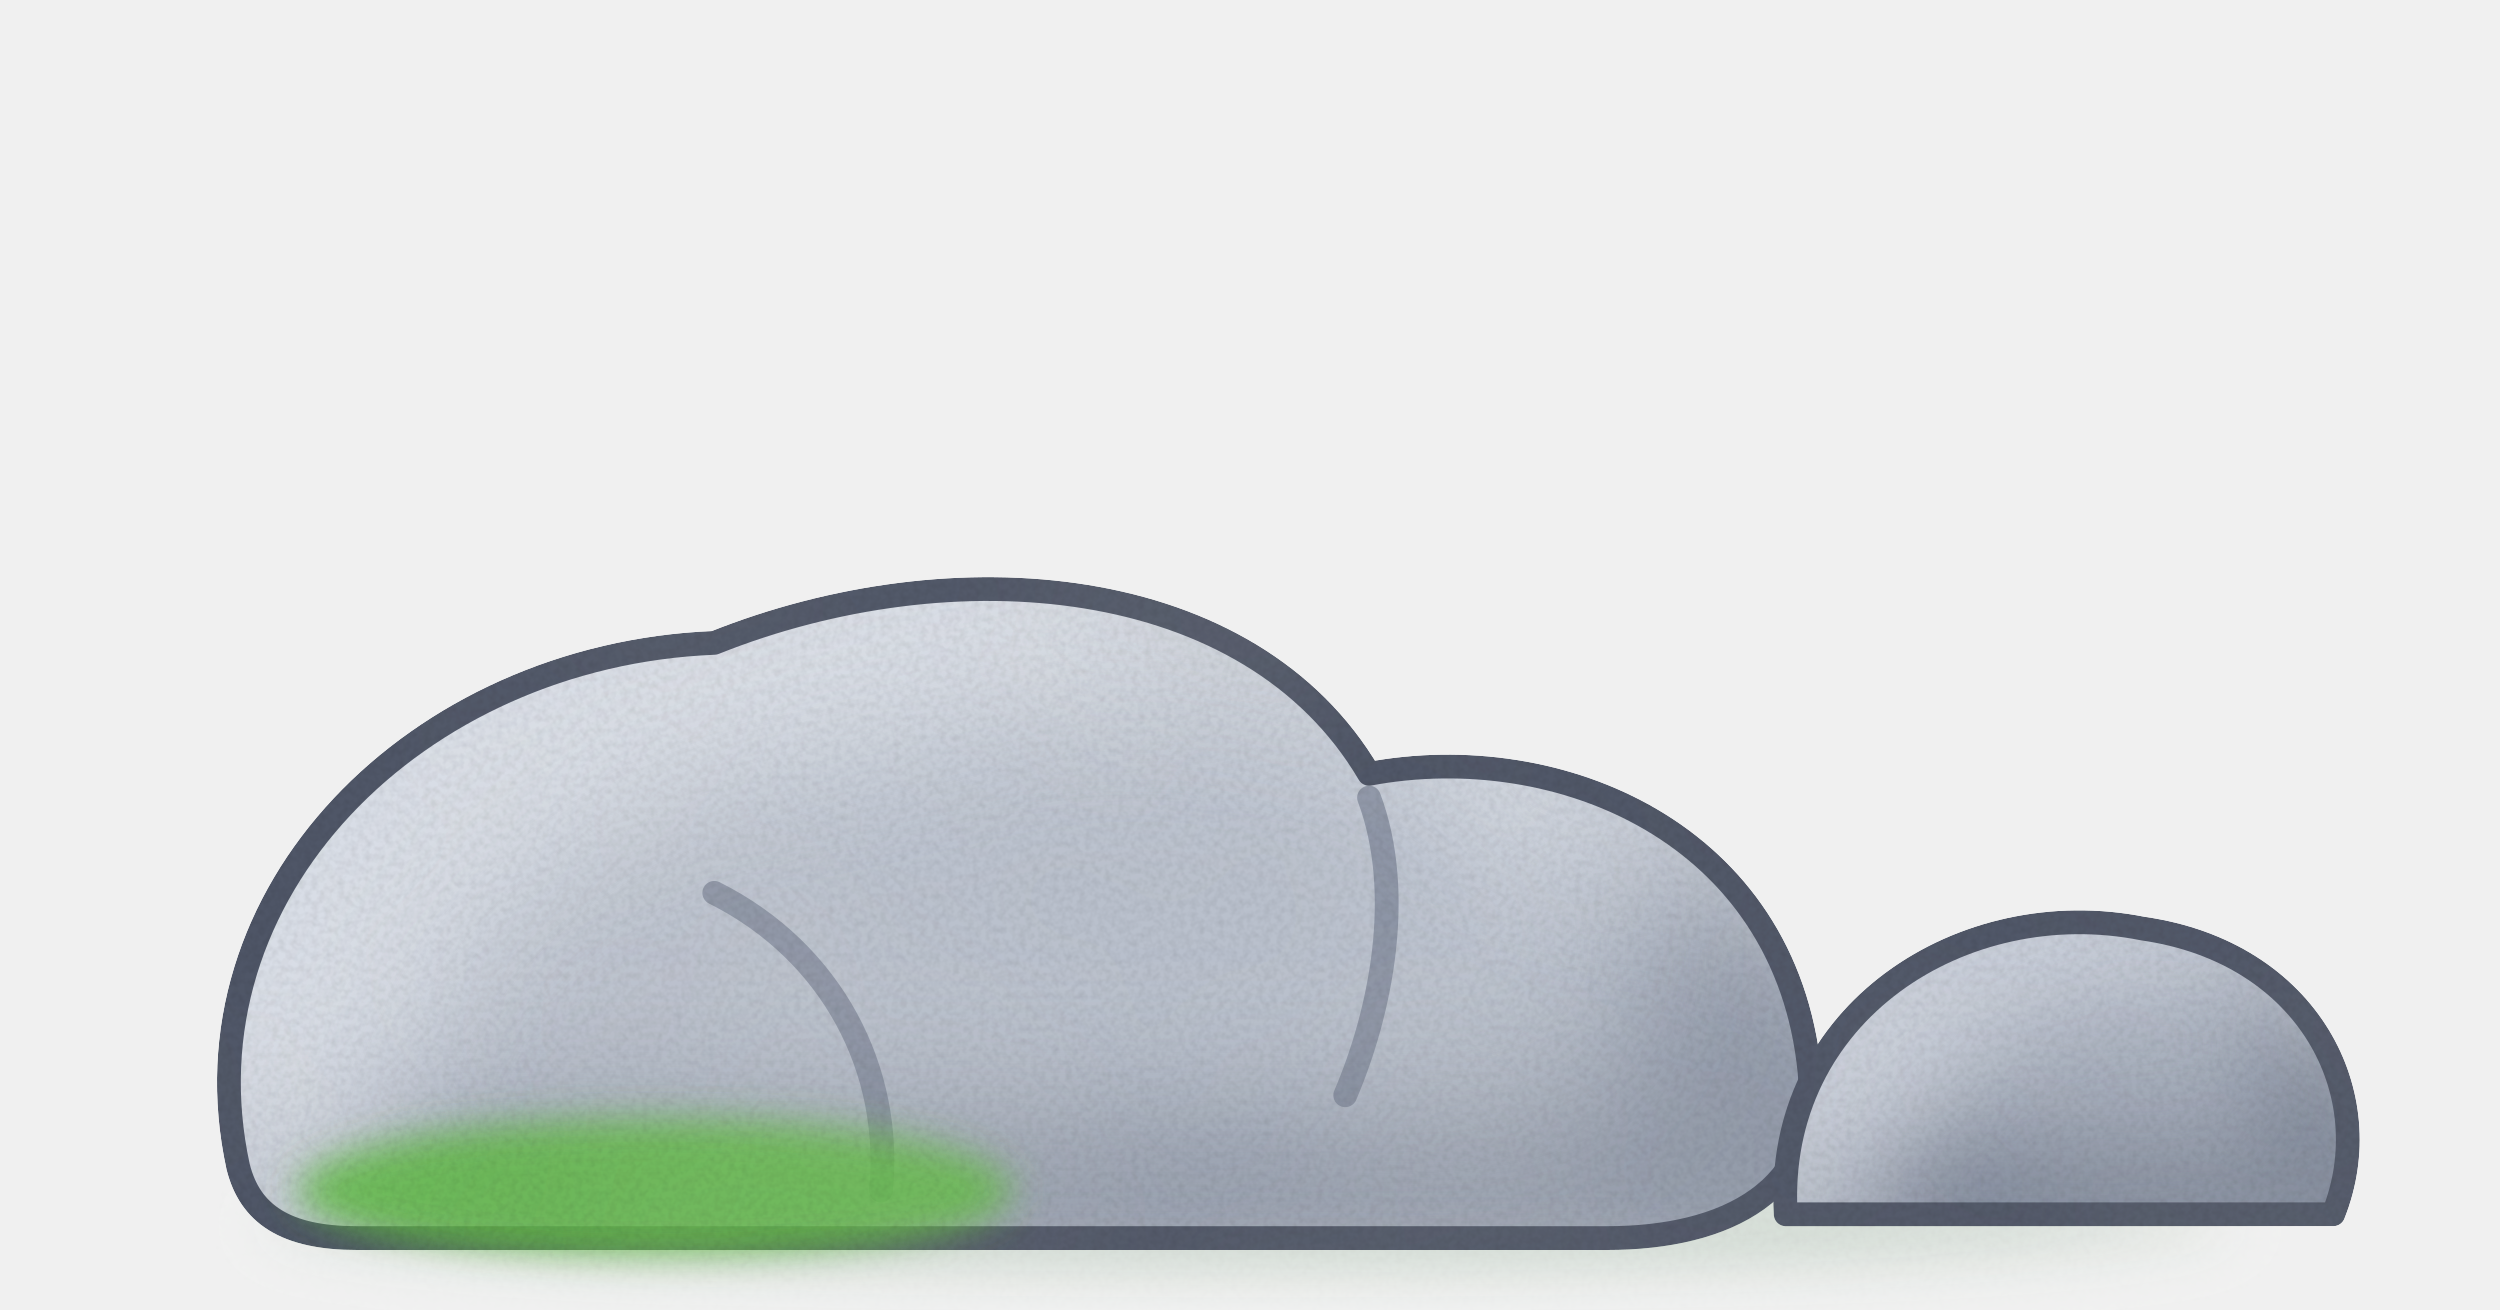
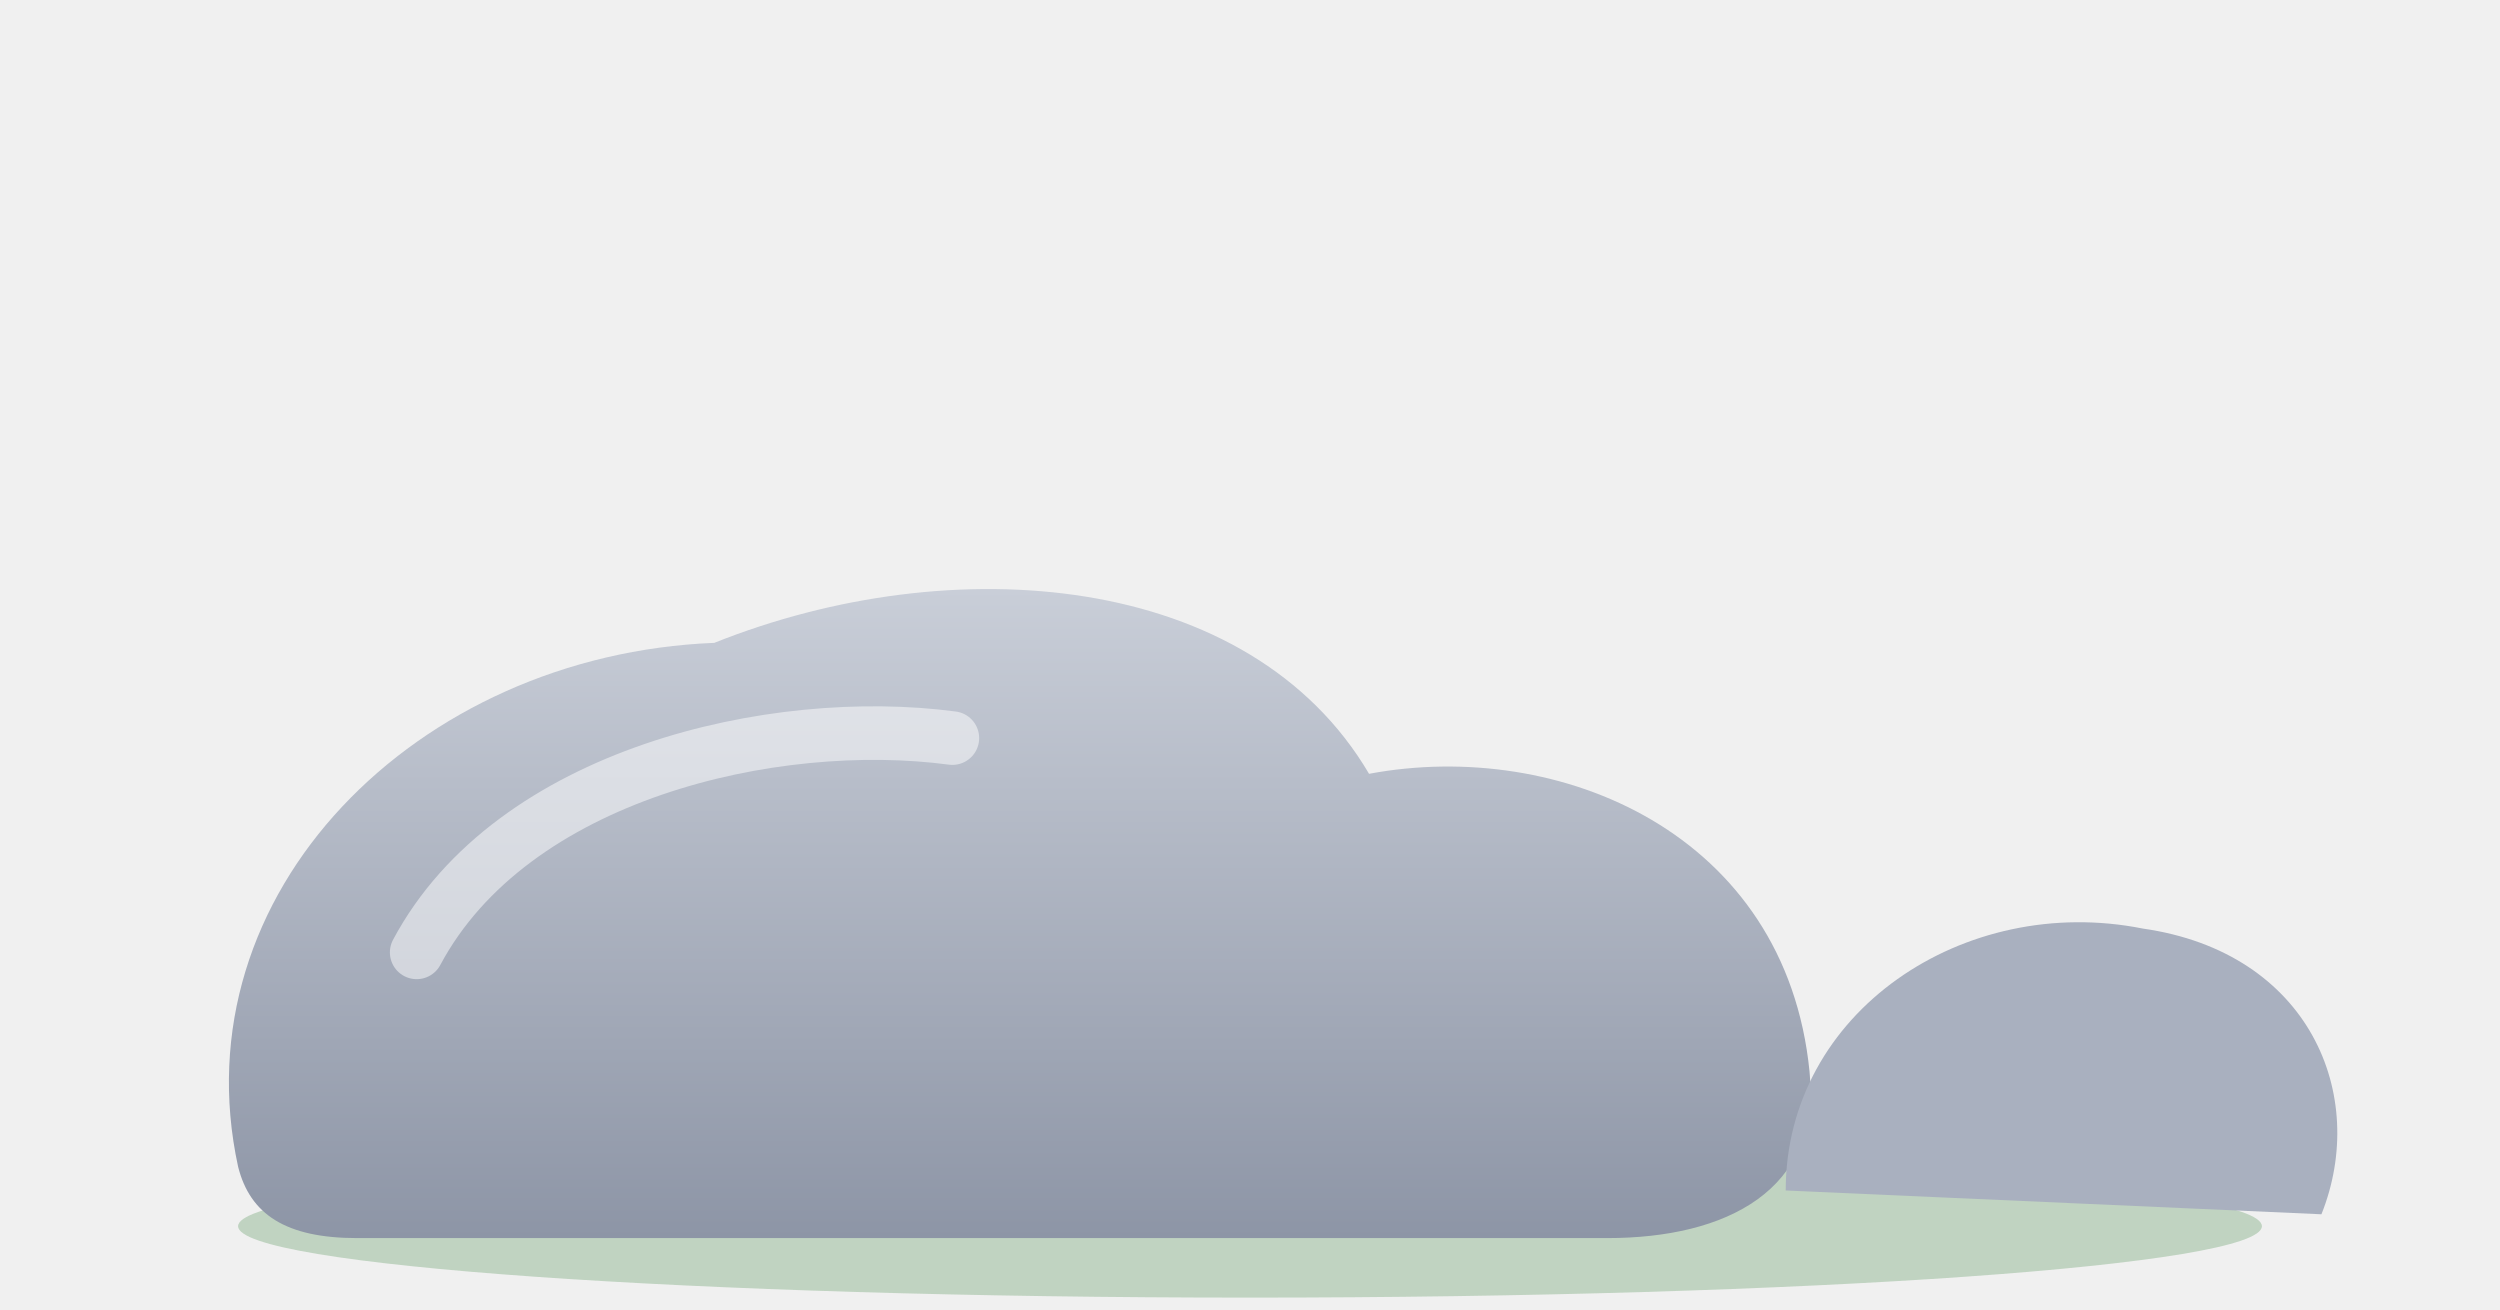
<svg xmlns="http://www.w3.org/2000/svg" width="420" height="220" viewBox="0 0 420 220">
  <defs>
-     <filter id="blur6" filterUnits="userSpaceOnUse" x="-3000" y="-3000" width="8000" height="8000">
-       <feGaussianBlur stdDeviation="6" />
-     </filter>
-     <filter id="blur12" filterUnits="userSpaceOnUse" x="-3000" y="-3000" width="8000" height="8000">
-       <feGaussianBlur stdDeviation="12" />
-     </filter>
-     <mask id="m1" maskUnits="userSpaceOnUse" x="-2000" y="-2000" width="6000" height="6000">
-       <path d="M40,196 C30,150 70,110 120,108 C160,92 210,96 230,130 C262,124 300,140 304,180 C306,200 290,208 270,208 L60,208 C48,208 42,204 40,196 Z" fill="#fff" />
-       <g filter="url(#blur12)">
-         <path d="M40,196 C30,150 70,110 120,108 C160,92 210,96 230,130 C262,124 300,140 304,180 C306,200 290,208 270,208 L60,208 C48,208 42,204 40,196 Z" fill="#000" transform="translate(-26,-20) " />
-       </g>
-     </mask>
-     <mask id="m2" maskUnits="userSpaceOnUse" x="-2000" y="-2000" width="6000" height="6000">
-       <path d="M40,196 C30,150 70,110 120,108 C160,92 210,96 230,130 C262,124 300,140 304,180 C306,200 290,208 270,208 L60,208 C48,208 42,204 40,196 Z" fill="#fff" />
-       <g filter="url(#blur12)">
-         <path d="M40,196 C30,150 70,110 120,108 C160,92 210,96 230,130 C262,124 300,140 304,180 C306,200 290,208 270,208 L60,208 C48,208 42,204 40,196 Z" fill="#000" transform="translate(26,20) " />
-       </g>
-     </mask>
-     <filter id="blur8" filterUnits="userSpaceOnUse" x="-3000" y="-3000" width="8000" height="8000">
-       <feGaussianBlur stdDeviation="8" />
-     </filter>
-     <mask id="m3" maskUnits="userSpaceOnUse" x="-2000" y="-2000" width="6000" height="6000">
-       <path d="M300,204 C298,170 330,150 360,156 C388,160 400,184 392,204 Z" fill="#fff" />
-       <g filter="url(#blur8)">
-         <path d="M300,204 C298,170 330,150 360,156 C388,160 400,184 392,204 Z" fill="#000" transform="translate(-14,-12) " />
-       </g>
-     </mask>
-     <mask id="m4" maskUnits="userSpaceOnUse" x="-2000" y="-2000" width="6000" height="6000">
-       <path d="M300,204 C298,170 330,150 360,156 C388,160 400,184 392,204 Z" fill="#fff" />
-       <g filter="url(#blur8)">
-         <path d="M300,204 C298,170 330,150 360,156 C388,160 400,184 392,204 Z" fill="#000" transform="translate(14,12) " />
-       </g>
-     </mask>
-     <filter id="blur3" filterUnits="userSpaceOnUse" x="-3000" y="-3000" width="8000" height="8000">
-       <feGaussianBlur stdDeviation="3" />
-     </filter>
-     <filter id="grain5" filterUnits="userSpaceOnUse" x="0" y="0" width="430.0" height="230.0" color-interpolation-filters="sRGB">
-       <feTurbulence type="fractalNoise" baseFrequency="0.9" numOctaves="2" seed="2" result="n" />
-       <feColorMatrix in="n" type="saturate" values="0" result="ng" />
-       <feComponentTransfer in="ng" result="fine">
-         <feFuncR type="linear" slope="0.16" intercept="0.9" />
-         <feFuncG type="linear" slope="0.16" intercept="0.9" />
-         <feFuncB type="linear" slope="0.16" intercept="0.9" />
-         <feFuncA type="discrete" tableValues="1" />
-       </feComponentTransfer>
-       <feTurbulence type="fractalNoise" baseFrequency="0.012" numOctaves="3" seed="11" result="m" />
-       <feColorMatrix in="m" type="matrix" values="0 0 0 0 1  0 0 0 0 0.96  0 0 0 0 0.86  0 0 0 0.11 -0.03" result="warm" />
-       <feBlend in="SourceGraphic" in2="fine" mode="multiply" result="b" />
-       <feComposite in="warm" in2="b" operator="atop" result="b2" />
-       <feComposite in="b2" in2="SourceGraphic" operator="in" />
-     </filter>
+     <linearGradient id="rk" x1="0" y1="0" x2="0" y2="1">
+       <stop offset="0" stop-color="#C9CED8" />
+       <stop offset="1" stop-color="#8D95A6" />
+     </linearGradient>
  </defs>
-   <g filter="url(#grain5)">
-     <g filter="url(#blur6)">
-       <path d="M40,206 a170,12 0 1,0 340,0 a170,12 0 1,0 -340,0 Z" fill="#1E5A22" opacity="0.4" />
-     </g>
-     <path d="M40,196 C30,150 70,110 120,108 C160,92 210,96 230,130 C262,124 300,140 304,180 C306,200 290,208 270,208 L60,208 C48,208 42,204 40,196 Z" fill="#B9C0CC" />
-     <path d="M40,196 C30,150 70,110 120,108 C160,92 210,96 230,130 C262,124 300,140 304,180 C306,200 290,208 270,208 L60,208 C48,208 42,204 40,196 Z" fill="#6E778A" opacity="0.55" mask="url(#m1)" />
-     <path d="M40,196 C30,150 70,110 120,108 C160,92 210,96 230,130 C262,124 300,140 304,180 C306,200 290,208 270,208 L60,208 C48,208 42,204 40,196 Z" fill="#F2F5FA" opacity="0.55" mask="url(#m2)" />
-     <path d="M40,196 C30,150 70,110 120,108 C160,92 210,96 230,130 C262,124 300,140 304,180 C306,200 290,208 270,208 L60,208 C48,208 42,204 40,196 Z" fill="none" stroke="#4E5566" stroke-width="4" stroke-linejoin="round" />
-     <path d="M300,204 C298,170 330,150 360,156 C388,160 400,184 392,204 Z" fill="#A3ABBA" />
-     <path d="M300,204 C298,170 330,150 360,156 C388,160 400,184 392,204 Z" fill="#646D80" opacity="0.55" mask="url(#m3)" />
-     <path d="M300,204 C298,170 330,150 360,156 C388,160 400,184 392,204 Z" fill="#E6EAF2" opacity="0.55" mask="url(#m4)" />
-     <path d="M300,204 C298,170 330,150 360,156 C388,160 400,184 392,204 Z" fill="none" stroke="#4E5566" stroke-width="4" stroke-linejoin="round" />
-     <path d="M120,150 C140,160 150,180 148,200 M230,134 C236,150 232,170 226,184" fill="none" stroke="#6E778A" stroke-width="4" opacity="0.6" stroke-linecap="round" />
-     <g filter="url(#blur3)">
-       <path d="M50,200 a60,12 0 1,0 120,0 a60,12 0 1,0 -120,0 Z" fill="#5DBA3C" opacity="0.8" />
-     </g>
-   </g>
+   <ellipse cx="210" cy="206" rx="170" ry="12" fill="#2E7D32" opacity="0.25" />
+   <path d="M40,196 C30,150 70,110 120,108 C160,92 210,96 230,130 C262,124 300,140 304,180 C306,200 290,208 270,208 L60,208 C48,208 42,204 40,196 Z" fill="url(#rk)" />
+   <path d="M70,160 C86,130 130,120 160,124" fill="none" stroke="#fff" stroke-width="9" opacity="0.5" stroke-linecap="round" />
+   <path d="M300,200 C300,170 330,150 360,156 C388,160 398,184 390,204 Z" fill="#A9B0BF" />
</svg>
